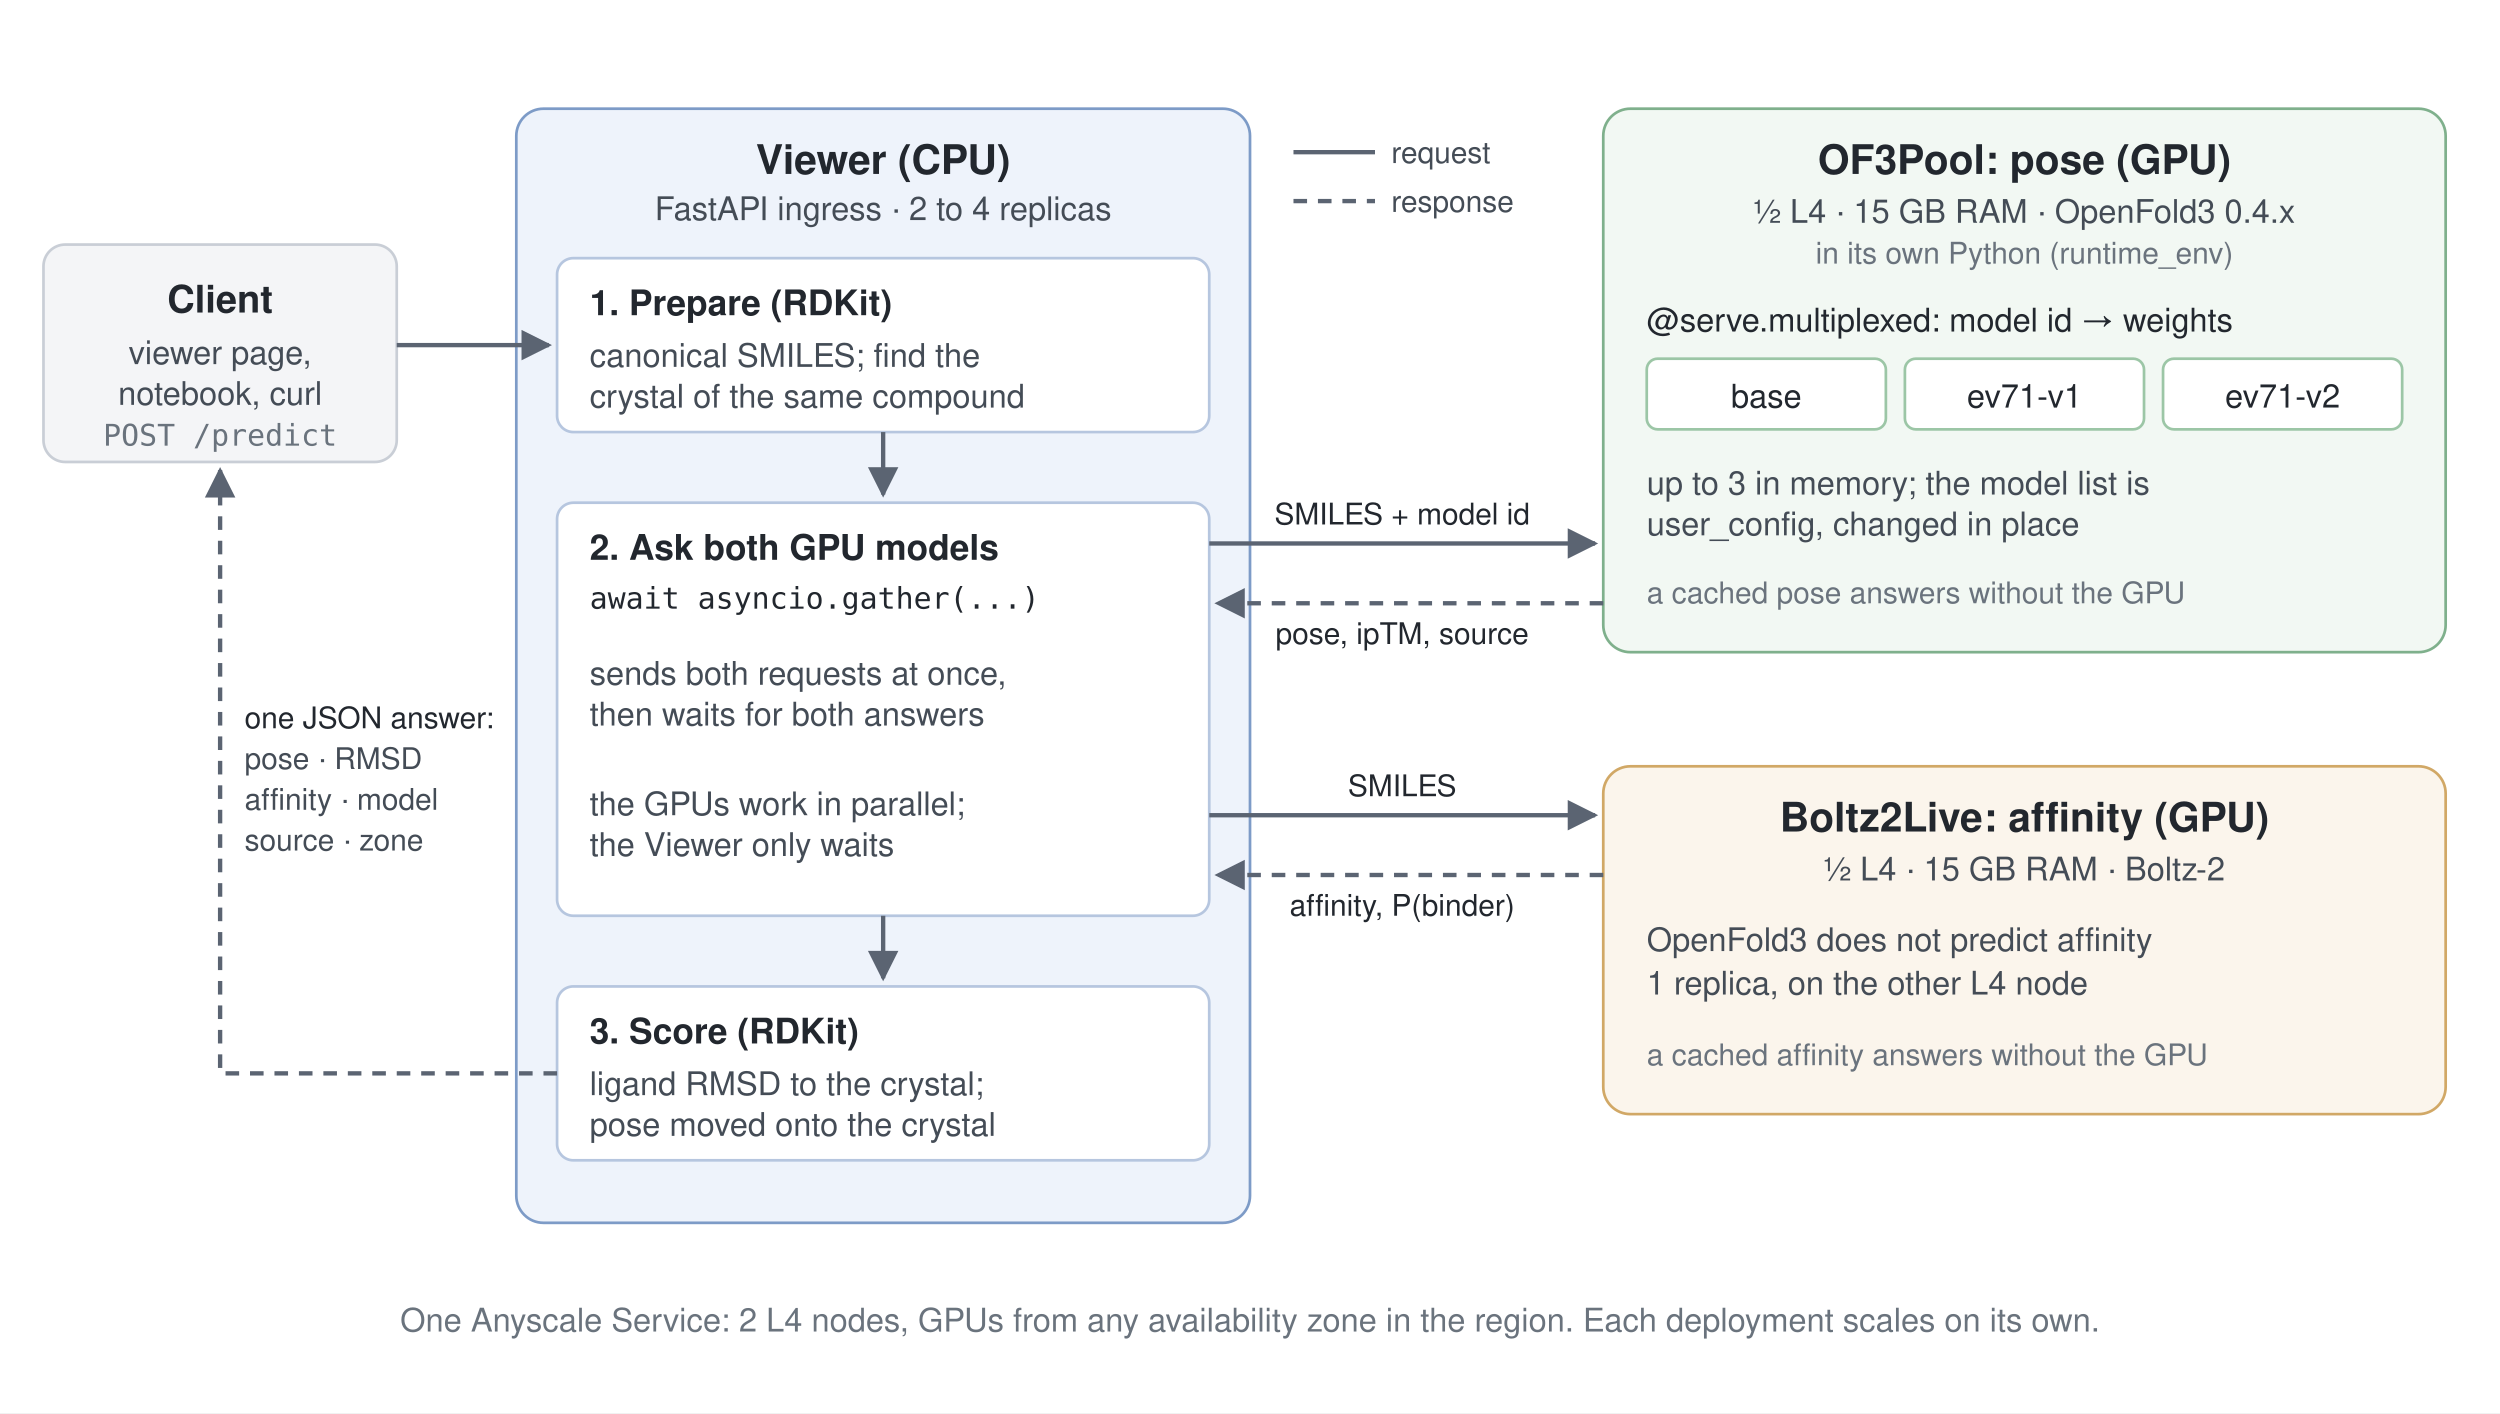
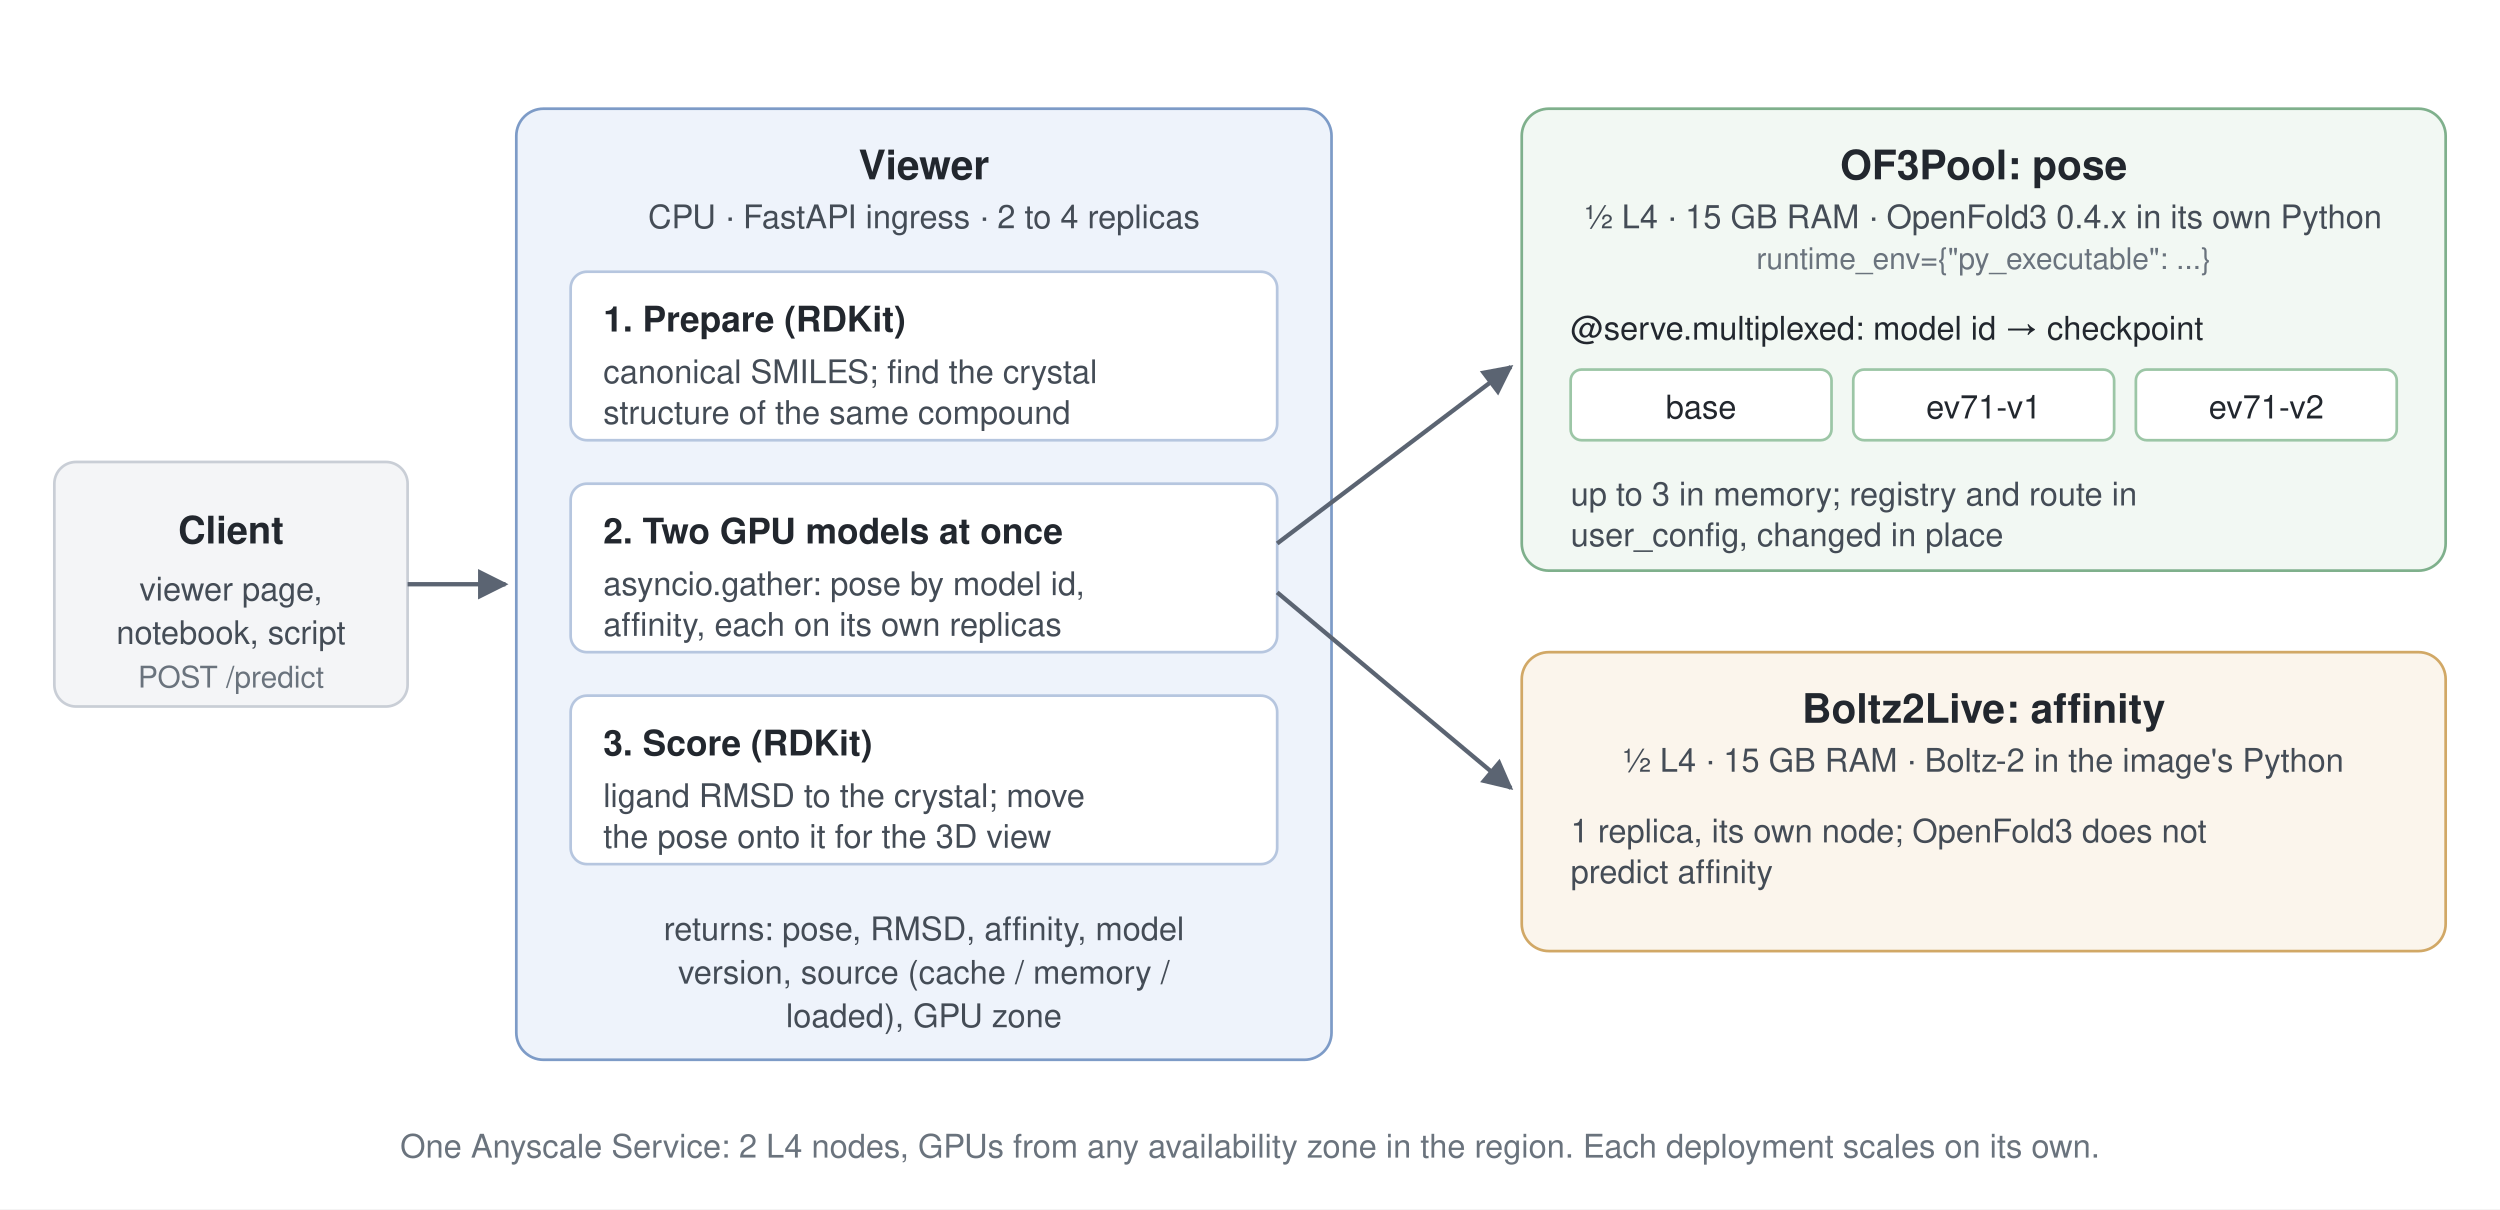
- <svg xmlns="http://www.w3.org/2000/svg" width="920" height="520" viewBox="0 0 920 520" font-family="system-ui, -apple-system, Segoe UI, Helvetica, Arial, sans-serif">
+ <svg xmlns="http://www.w3.org/2000/svg" width="920" height="445" viewBox="0 0 920 445" font-family="system-ui, -apple-system, Segoe UI, Helvetica, Arial, sans-serif">
  <defs>
    <marker id="arr" viewBox="0 0 10 10" refX="9" refY="5" markerWidth="7" markerHeight="7" orient="auto-start-reverse">
      <path d="M0,0 L10,5 L0,10 z" fill="#5b6472" />
    </marker>
  </defs>
-   <rect x="0" y="0" width="920" height="520" fill="#ffffff" />
-   <rect x="16" y="90" width="130" height="80" rx="8" fill="#f4f5f7" stroke="#c9ced6" />
-   <text x="81" y="115" text-anchor="middle" font-size="14" font-weight="600" fill="#22272e">Client</text>
-   <text x="81" y="134" text-anchor="middle" font-size="12" fill="#444c56">viewer page,</text>
-   <text x="81" y="149" text-anchor="middle" font-size="12" fill="#444c56">notebook, curl</text>
-   <text x="81" y="164" text-anchor="middle" font-size="11" fill="#6a737d" font-family="ui-monospace, Menlo, monospace">POST /predict</text>
-   <rect x="190" y="40" width="270" height="410" rx="10" fill="#eef3fb" stroke="#7d9bc7" />
-   <text x="325" y="64" text-anchor="middle" font-size="15" font-weight="700" fill="#22272e">Viewer (CPU)</text>
-   <text x="325" y="81" text-anchor="middle" font-size="12" fill="#444c56">FastAPI ingress · 2 to 4 replicas</text>
-   <rect x="205" y="95" width="240" height="64" rx="6" fill="#ffffff" stroke="#b6c6df" />
-   <text x="217" y="116" font-size="13" font-weight="600" fill="#22272e">1. Prepare (RDKit)</text>
-   <text x="217" y="135" font-size="12" fill="#444c56">canonical SMILES; find the</text>
-   <text x="217" y="150" font-size="12" fill="#444c56">crystal of the same compound</text>
-   <rect x="205" y="185" width="240" height="152" rx="6" fill="#ffffff" stroke="#b6c6df" />
-   <text x="217" y="206" font-size="13" font-weight="600" fill="#22272e">2. Ask both GPU models</text>
-   <text x="217" y="224" font-size="11" fill="#22272e" font-family="ui-monospace, Menlo, monospace">await asyncio.gather(...)</text>
-   <text x="217" y="252" font-size="12" fill="#444c56">sends both requests at once,</text>
-   <text x="217" y="267" font-size="12" fill="#444c56">then waits for both answers</text>
-   <text x="217" y="300" font-size="12" fill="#444c56">the GPUs work in parallel;</text>
-   <text x="217" y="315" font-size="12" fill="#444c56">the Viewer only waits</text>
-   <rect x="205" y="363" width="240" height="64" rx="6" fill="#ffffff" stroke="#b6c6df" />
-   <text x="217" y="384" font-size="13" font-weight="600" fill="#22272e">3. Score (RDKit)</text>
-   <text x="217" y="403" font-size="12" fill="#444c56">ligand RMSD to the crystal;</text>
-   <text x="217" y="418" font-size="12" fill="#444c56">pose moved onto the crystal</text>
-   <line x1="325" y1="159" x2="325" y2="182" stroke="#5b6472" stroke-width="1.6" marker-end="url(#arr)" />
-   <line x1="325" y1="337" x2="325" y2="360" stroke="#5b6472" stroke-width="1.6" marker-end="url(#arr)" />
-   <rect x="590" y="40" width="310" height="200" rx="10" fill="#f2f8f3" stroke="#7fb08c" />
-   <text x="745" y="64" text-anchor="middle" font-size="15" font-weight="700" fill="#22272e">OF3Pool: pose (GPU)</text>
-   <text x="745" y="82" text-anchor="middle" font-size="12" fill="#444c56">½ L4 · 15 GB RAM · OpenFold3 0.4.x</text>
-   <text x="745" y="97" text-anchor="middle" font-size="11" fill="#6a737d">in its own Python (runtime_env)</text>
-   <text x="606" y="122" font-size="12" fill="#22272e">@serve.multiplexed: model id → weights</text>
-   <rect x="606" y="132" width="88" height="26" rx="4" fill="#ffffff" stroke="#9cc6a6" />
-   <text x="650" y="150" text-anchor="middle" font-size="12" fill="#22272e">base</text>
-   <rect x="701" y="132" width="88" height="26" rx="4" fill="#ffffff" stroke="#9cc6a6" />
-   <text x="745" y="150" text-anchor="middle" font-size="12" fill="#22272e">ev71-v1</text>
-   <rect x="796" y="132" width="88" height="26" rx="4" fill="#ffffff" stroke="#9cc6a6" />
-   <text x="840" y="150" text-anchor="middle" font-size="12" fill="#22272e">ev71-v2</text>
-   <text x="606" y="182" font-size="12" fill="#444c56">up to 3 in memory; the model list is</text>
-   <text x="606" y="197" font-size="12" fill="#444c56">user_config, changed in place</text>
-   <text x="606" y="222" font-size="11" fill="#6a737d">a cached pose answers without the GPU</text>
-   <rect x="590" y="282" width="310" height="128" rx="10" fill="#fbf5ec" stroke="#d1a866" />
-   <text x="745" y="306" text-anchor="middle" font-size="15" font-weight="700" fill="#22272e">Boltz2Live: affinity (GPU)</text>
-   <text x="745" y="324" text-anchor="middle" font-size="12" fill="#444c56">½ L4 · 15 GB RAM · Boltz-2</text>
-   <text x="606" y="350" font-size="12" fill="#444c56">OpenFold3 does not predict affinity</text>
-   <text x="606" y="366" font-size="12" fill="#444c56">1 replica, on the other L4 node</text>
-   <text x="606" y="392" font-size="11" fill="#6a737d">a cached affinity answers without the GPU</text>
-   <line x1="445" y1="200" x2="587" y2="200" stroke="#5b6472" stroke-width="1.6" marker-end="url(#arr)" />
-   <text x="516" y="193" text-anchor="middle" font-size="11" fill="#22272e">SMILES + model id</text>
-   <line x1="590" y1="222" x2="448" y2="222" stroke="#5b6472" stroke-width="1.6" stroke-dasharray="5 4" marker-end="url(#arr)" />
-   <text x="516" y="237" text-anchor="middle" font-size="11" fill="#22272e">pose, ipTM, source</text>
-   <line x1="445" y1="300" x2="587" y2="300" stroke="#5b6472" stroke-width="1.6" marker-end="url(#arr)" />
-   <text x="516" y="293" text-anchor="middle" font-size="11" fill="#22272e">SMILES</text>
-   <line x1="590" y1="322" x2="448" y2="322" stroke="#5b6472" stroke-width="1.6" stroke-dasharray="5 4" marker-end="url(#arr)" />
-   <text x="516" y="337" text-anchor="middle" font-size="11" fill="#22272e">affinity, P(binder)</text>
-   <line x1="476" y1="56" x2="506" y2="56" stroke="#5b6472" stroke-width="1.6" />
-   <text x="512" y="60" font-size="11" fill="#444c56">request</text>
-   <line x1="476" y1="74" x2="506" y2="74" stroke="#5b6472" stroke-width="1.6" stroke-dasharray="5 4" />
-   <text x="512" y="78" font-size="11" fill="#444c56">response</text>
-   <line x1="146" y1="127" x2="202" y2="127" stroke="#5b6472" stroke-width="1.6" marker-end="url(#arr)" />
-   <polyline points="205,395 81,395 81,173" fill="none" stroke="#5b6472" stroke-width="1.6" stroke-dasharray="5 4" marker-end="url(#arr)" />
-   <text x="90" y="268" font-size="11" fill="#22272e">one JSON answer:</text>
-   <text x="90" y="283" font-size="11" fill="#444c56">pose · RMSD</text>
-   <text x="90" y="298" font-size="11" fill="#444c56">affinity · model</text>
-   <text x="90" y="313" font-size="11" fill="#444c56">source · zone</text>
-   <text x="460" y="490" text-anchor="middle" font-size="12" fill="#6a737d">One Anyscale Service: 2 L4 nodes, GPUs from any availability zone in the region. Each deployment scales on its own.</text>
+   <rect x="0" y="0" width="920" height="445" fill="#ffffff" />
+   <rect x="20" y="170" width="130" height="90" rx="8" fill="#f4f5f7" stroke="#c9ced6" />
+   <text x="85" y="200" text-anchor="middle" font-size="14" font-weight="600" fill="#22272e">Client</text>
+   <text x="85" y="221" text-anchor="middle" font-size="12" fill="#444c56">viewer page,</text>
+   <text x="85" y="237" text-anchor="middle" font-size="12" fill="#444c56">notebook, script</text>
+   <text x="85" y="253" text-anchor="middle" font-size="11" fill="#6a737d">POST /predict</text>
+   <rect x="190" y="40" width="300" height="350" rx="10" fill="#eef3fb" stroke="#7d9bc7" />
+   <text x="340" y="66" text-anchor="middle" font-size="15" font-weight="700" fill="#22272e">Viewer</text>
+   <text x="340" y="84" text-anchor="middle" font-size="12" fill="#444c56">CPU · FastAPI ingress · 2 to 4 replicas</text>
+   <rect x="210" y="100" width="260" height="62" rx="6" fill="#ffffff" stroke="#b6c6df" />
+   <text x="222" y="122" font-size="13" font-weight="600" fill="#22272e">1. Prepare (RDKit)</text>
+   <text x="222" y="141" font-size="12" fill="#444c56">canonical SMILES; find the crystal</text>
+   <text x="222" y="156" font-size="12" fill="#444c56">structure of the same compound</text>
+   <rect x="210" y="178" width="260" height="62" rx="6" fill="#ffffff" stroke="#b6c6df" />
+   <text x="222" y="200" font-size="13" font-weight="600" fill="#22272e">2. Two GPU models at once</text>
+   <text x="222" y="219" font-size="12" fill="#444c56">asyncio.gather: pose by model id,</text>
+   <text x="222" y="234" font-size="12" fill="#444c56">affinity, each on its own replicas</text>
+   <rect x="210" y="256" width="260" height="62" rx="6" fill="#ffffff" stroke="#b6c6df" />
+   <text x="222" y="278" font-size="13" font-weight="600" fill="#22272e">3. Score (RDKit)</text>
+   <text x="222" y="297" font-size="12" fill="#444c56">ligand RMSD to the crystal; move</text>
+   <text x="222" y="312" font-size="12" fill="#444c56">the pose onto it for the 3D view</text>
+   <text x="340" y="346" text-anchor="middle" font-size="12" fill="#444c56">returns: pose, RMSD, affinity, model</text>
+   <text x="340" y="362" text-anchor="middle" font-size="12" fill="#444c56">version, source (cache / memory /</text>
+   <text x="340" y="378" text-anchor="middle" font-size="12" fill="#444c56">loaded), GPU zone</text>
+   <rect x="560" y="40" width="340" height="170" rx="10" fill="#f2f8f3" stroke="#7fb08c" />
+   <text x="730" y="66" text-anchor="middle" font-size="15" font-weight="700" fill="#22272e">OF3Pool: pose</text>
+   <text x="730" y="84" text-anchor="middle" font-size="12" fill="#444c56">½ L4 · 15 GB RAM · OpenFold3 0.4.x in its own Python</text>
+   <text x="730" y="99" text-anchor="middle" font-size="11" fill="#6a737d">runtime_env={"py_executable": ...}</text>
+   <text x="578" y="125" font-size="12" fill="#22272e">@serve.multiplexed: model id → checkpoint</text>
+   <rect x="578" y="136" width="96" height="26" rx="4" fill="#ffffff" stroke="#9cc6a6" />
+   <text x="626" y="154" text-anchor="middle" font-size="12" fill="#22272e">base</text>
+   <rect x="682" y="136" width="96" height="26" rx="4" fill="#ffffff" stroke="#9cc6a6" />
+   <text x="730" y="154" text-anchor="middle" font-size="12" fill="#22272e">ev71-v1</text>
+   <rect x="786" y="136" width="96" height="26" rx="4" fill="#ffffff" stroke="#9cc6a6" />
+   <text x="834" y="154" text-anchor="middle" font-size="12" fill="#22272e">ev71-v2</text>
+   <text x="578" y="186" font-size="12" fill="#444c56">up to 3 in memory; registry and route in</text>
+   <text x="578" y="201" font-size="12" fill="#444c56">user_config, changed in place</text>
+   <rect x="560" y="240" width="340" height="110" rx="10" fill="#fbf5ec" stroke="#d1a866" />
+   <text x="730" y="266" text-anchor="middle" font-size="15" font-weight="700" fill="#22272e">Boltz2Live: affinity</text>
+   <text x="730" y="284" text-anchor="middle" font-size="12" fill="#444c56">½ L4 · 15 GB RAM · Boltz-2 in the image's Python</text>
+   <text x="578" y="310" font-size="12" fill="#444c56">1 replica, its own node; OpenFold3 does not</text>
+   <text x="578" y="325" font-size="12" fill="#444c56">predict affinity</text>
+   <line x1="150" y1="215" x2="186" y2="215" stroke="#5b6472" stroke-width="1.6" marker-end="url(#arr)" />
+   <line x1="470" y1="200" x2="556" y2="135" stroke="#5b6472" stroke-width="1.6" marker-end="url(#arr)" />
+   <line x1="470" y1="218" x2="556" y2="290" stroke="#5b6472" stroke-width="1.6" marker-end="url(#arr)" />
+   <text x="460" y="426" text-anchor="middle" font-size="12" fill="#6a737d">One Anyscale Service: 2 L4 nodes, GPUs from any availability zone in the region. Each deployment scales on its own.</text>
</svg>
